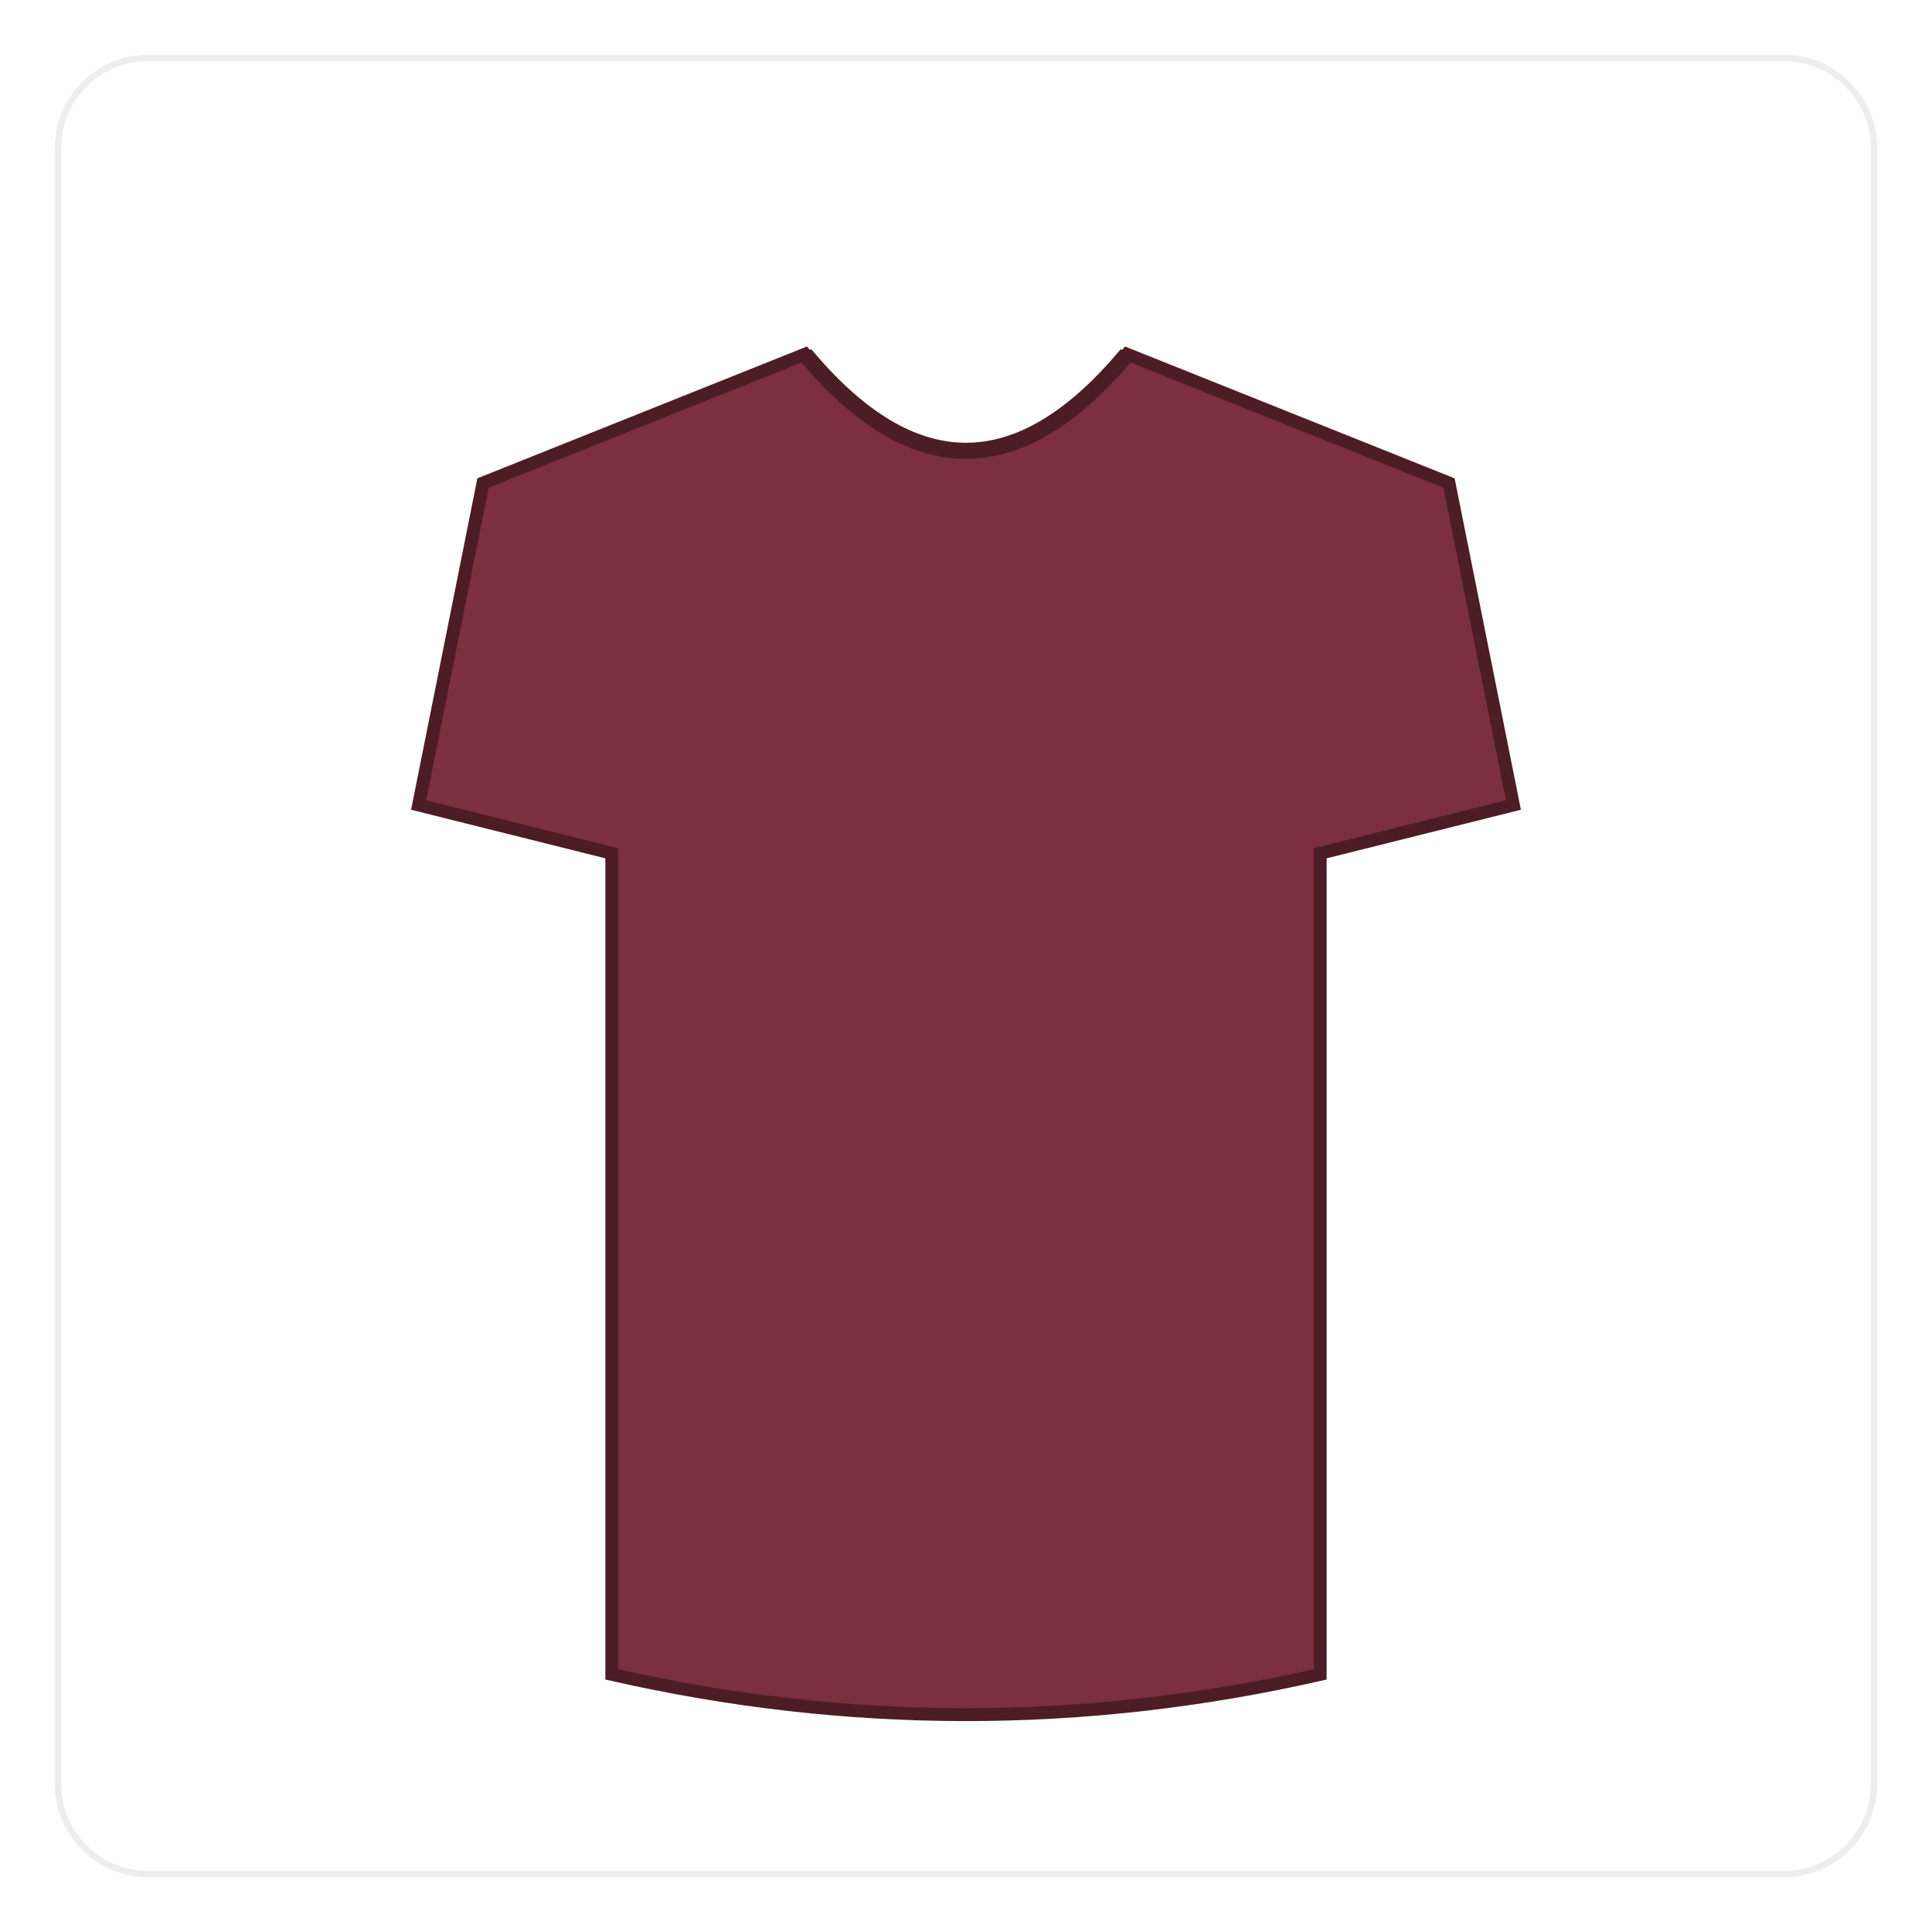
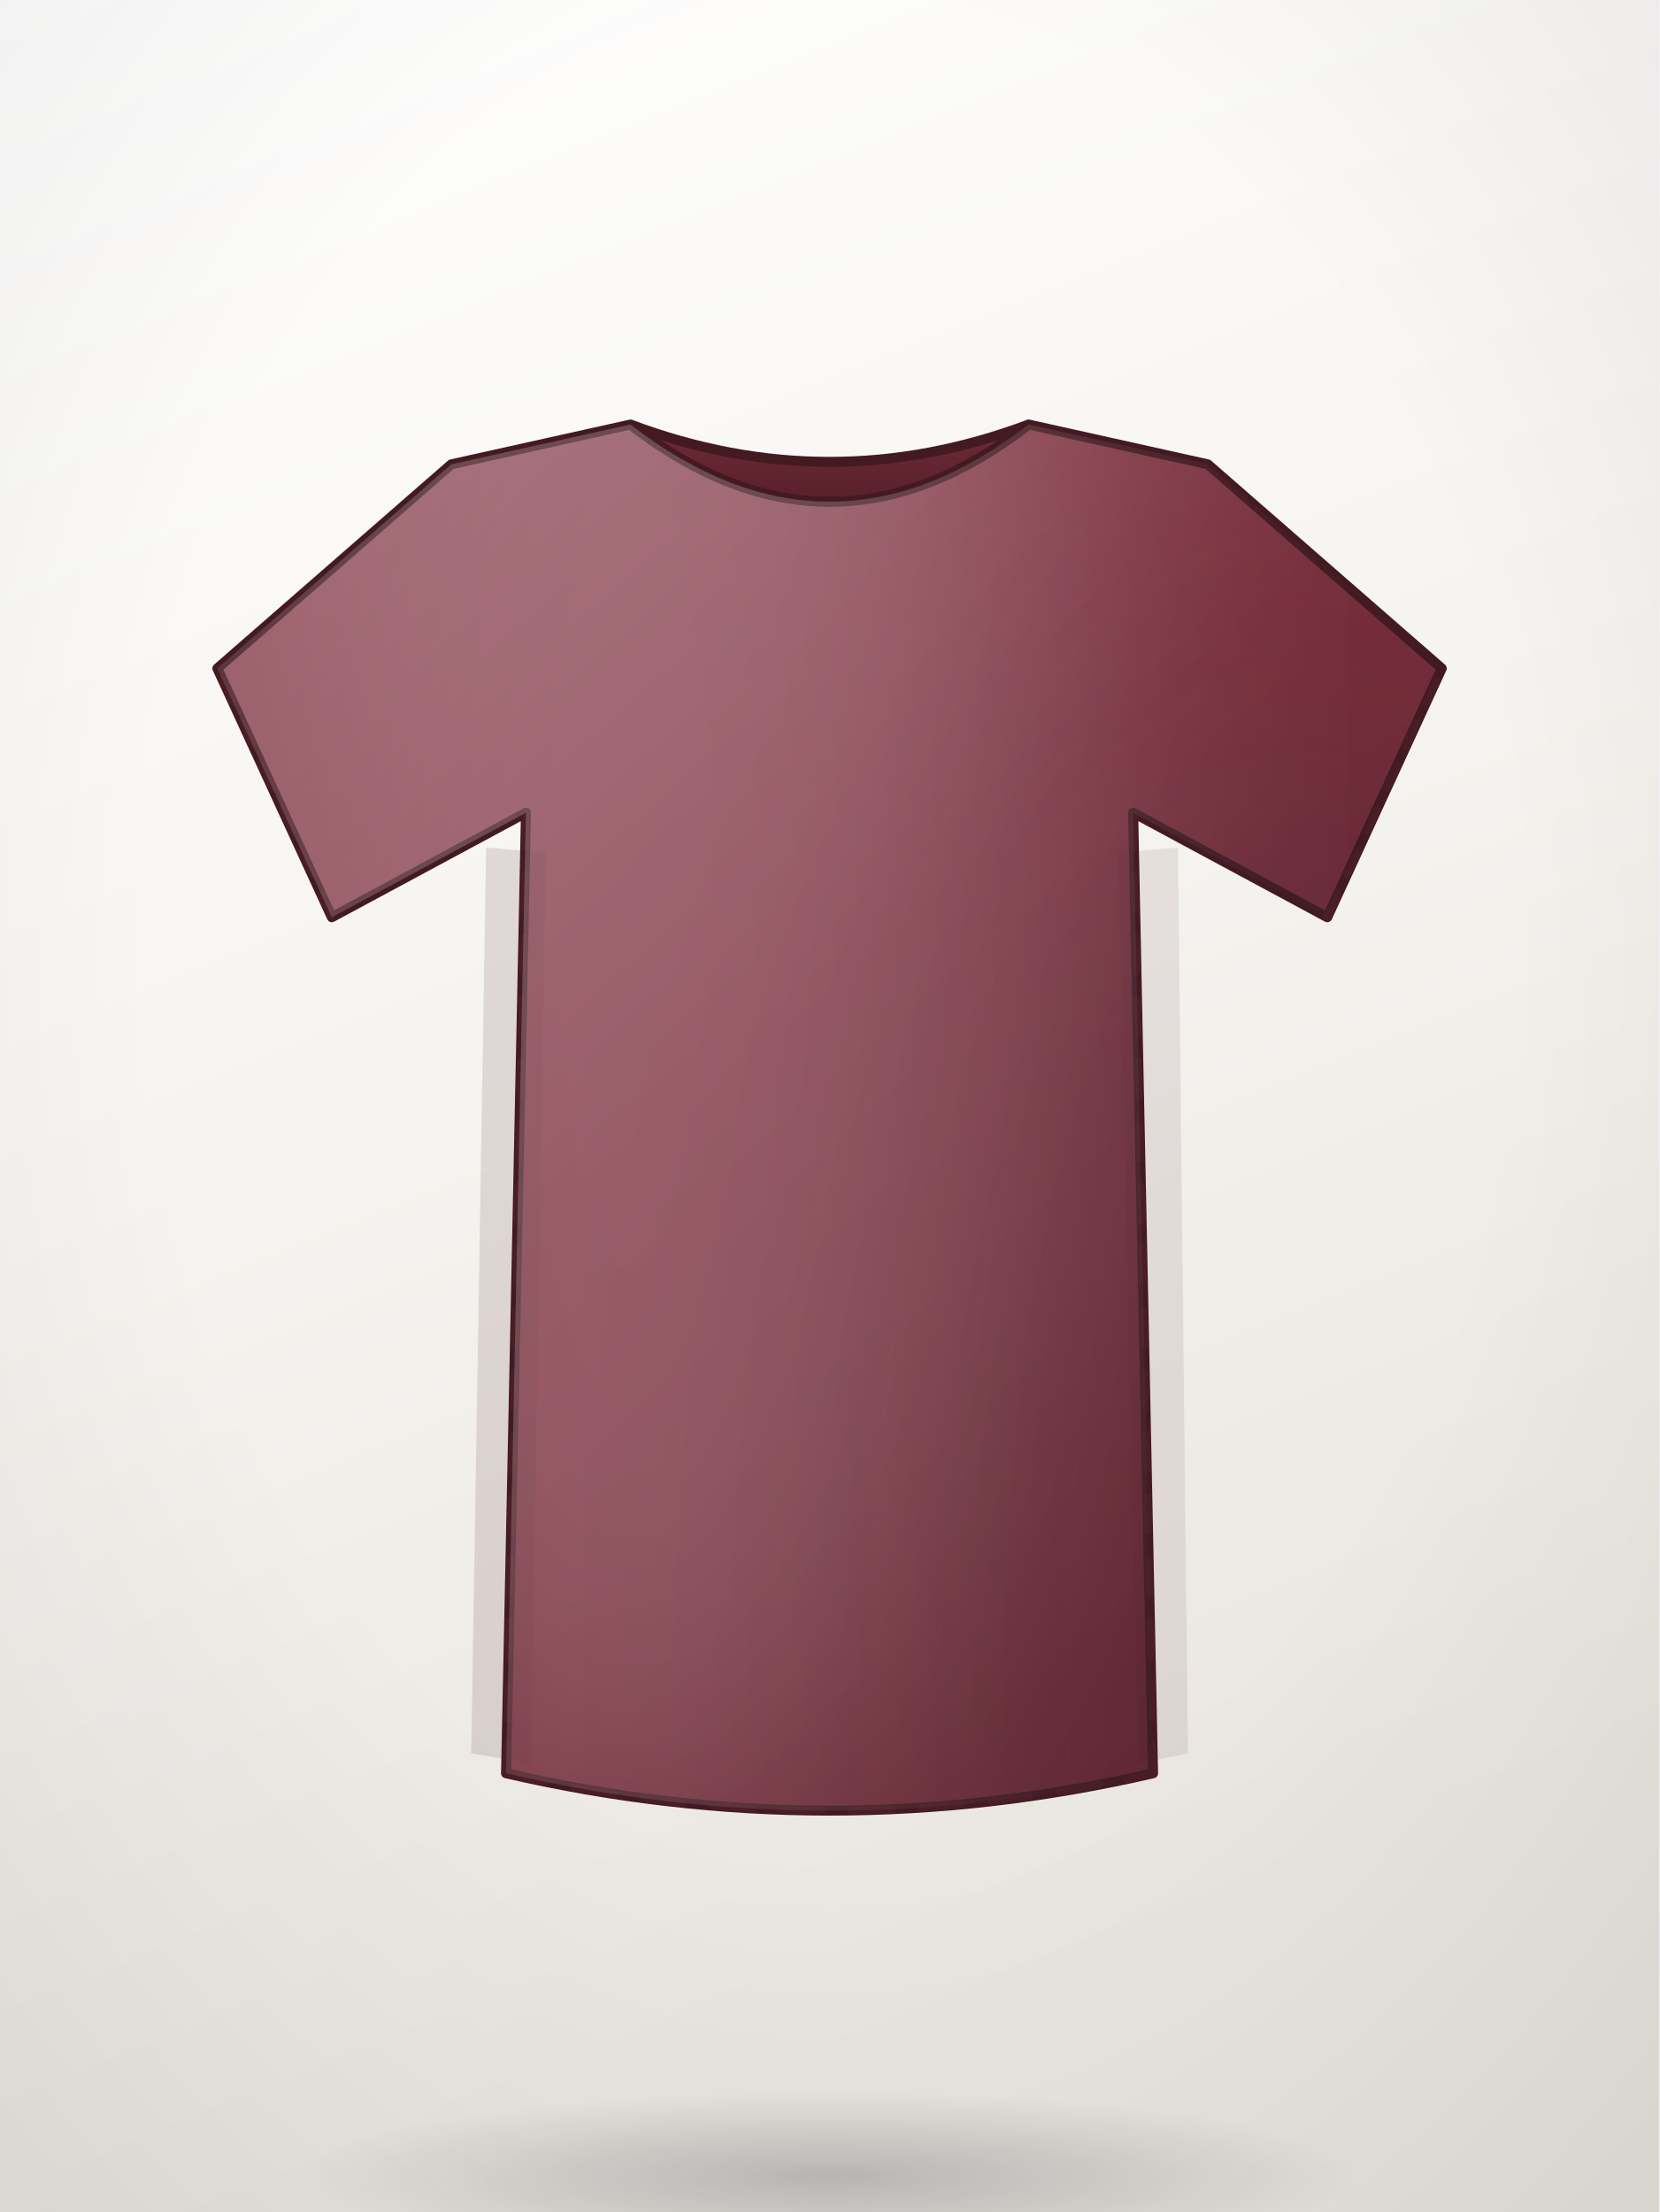
- <svg xmlns="http://www.w3.org/2000/svg" viewBox="0 0 600 600" width="600" height="600" role="img">
-   <defs />
-   <rect width="600" height="600" fill="#ffffff" />
-   <rect x="18" y="18" width="564" height="564" rx="28" fill="none" stroke="#1d2233" stroke-opacity="0.08" stroke-width="2" />
-   <path d="M150 150 L250 110 Q300 170 350 110 L450 150 L470 250 L410 265 L410 520 Q300 545 190 520 L190 265 L130 250 Z" fill="#7c2f3d" stroke="#4c1d25" stroke-width="4" />
-   <path d="M250 110 Q300 170 350 110" fill="none" stroke="#4c1d25" stroke-width="5" />
+ <svg xmlns="http://www.w3.org/2000/svg" viewBox="0 0 900 1200" width="900" height="1200" role="img">
+   <defs>
+     <filter id="soft" x="-30%" y="-30%" width="160%" height="160%">
+       <feGaussianBlur stdDeviation="70" />
+     </filter>
+     <linearGradient id="bg" x1="0" y1="0" x2="0.3" y2="1">
+       <stop offset="0" stop-color="#ffffff" />
+       <stop offset="0.55" stop-color="#f5f3ef" />
+       <stop offset="1" stop-color="#e9e5df" />
+     </linearGradient>
+     <radialGradient id="vig" cx="0.5" cy="0.42" r="0.75">
+       <stop offset="0.55" stop-color="#000000" stop-opacity="0" />
+       <stop offset="1" stop-color="#000000" stop-opacity="0.07" />
+     </radialGradient>
+     <linearGradient id="fp50" x1="0.1" y1="0" x2="0.9" y2="1">
+       <stop offset="0" stop-color="#91505c" />
+       <stop offset="0.45" stop-color="#7c2f3d" />
+       <stop offset="1" stop-color="#662732" />
+     </linearGradient>
+     <linearGradient id="rp50" x1="0" y1="0" x2="0" y2="1">
+       <stop offset="0" stop-color="#702a37" />
+       <stop offset="1" stop-color="#57212b" />
+     </linearGradient>
+     <radialGradient id="shp50" cx="0.5" cy="0.5" r="0.5">
+       <stop offset="0" stop-color="#0b1220" stop-opacity="0.20" />
+       <stop offset="1" stop-color="#0b1220" stop-opacity="0" />
+     </radialGradient>
+     <clipPath id="clipp50">
+       <path d="M370 258 Q450 320 530 258 L602 274 L696 356 L650 456 L572 414 L580 800 Q450 830 320 800 L328 414 L250 456 L204 356 L298 274 Z" />
+     </clipPath>
+   </defs>
+   <rect width="900" height="1200" fill="url(#bg)" />
+   <rect width="900" height="1200" fill="url(#vig)" />
+   <g transform="translate(-157.5,-118.0) scale(1.35)">
+     <ellipse cx="450" cy="962" rx="210" ry="34" fill="url(#shp50)" />
+     <path d="M370 258 Q450 320 530 258 L602 274 L696 356 L650 456 L572 414 L580 800 Q450 830 320 800 L328 414 L250 456 L204 356 L298 274 Z" fill="url(#fp50)" stroke="#441a22" stroke-width="4" stroke-linejoin="round" />
+     <path d="M370 258 Q450 320 530 258 Q450 288 370 258 Z" fill="url(#rp50)" stroke="#441a22" stroke-width="4" />
+     <path d="M336 430 L330 796 L306 792 L312 428 Z" fill="#441a22" opacity="0.13" />
+     <path d="M566 430 L574 796 L594 792 L590 428 Z" fill="#441a22" opacity="0.09" />
+     <path d="M328 414 L320 800" fill="none" stroke="#4d1d26" stroke-width="3" stroke-dasharray="14 11" stroke-linecap="round" opacity="0.75" />
+     <path d="M572 414 L580 800" fill="none" stroke="#4d1d26" stroke-width="3" stroke-dasharray="14 11" stroke-linecap="round" opacity="0.75" />
+     <path d="M320 800 Q450 830 580 800" fill="none" stroke="#4d1d26" stroke-width="3" stroke-dasharray="16 12" stroke-linecap="round" opacity="0.75" />
+     <path d="M250 456 L204 356" fill="none" stroke="#4d1d26" stroke-width="3" stroke-dasharray="10 9" stroke-linecap="round" opacity="0.75" />
+     <path d="M650 456 L696 356" fill="none" stroke="#4d1d26" stroke-width="3" stroke-dasharray="10 9" stroke-linecap="round" opacity="0.75" />
+     <g clip-path="url(#clipp50)">
+       <ellipse cx="370" cy="430" rx="180" ry="420" fill="#ffffff" opacity="0.22" filter="url(#soft)" />
+       <ellipse cx="640" cy="760" rx="180" ry="440" fill="#0b1220" opacity="0.13" filter="url(#soft)" />
+     </g>
+   </g>
</svg>
